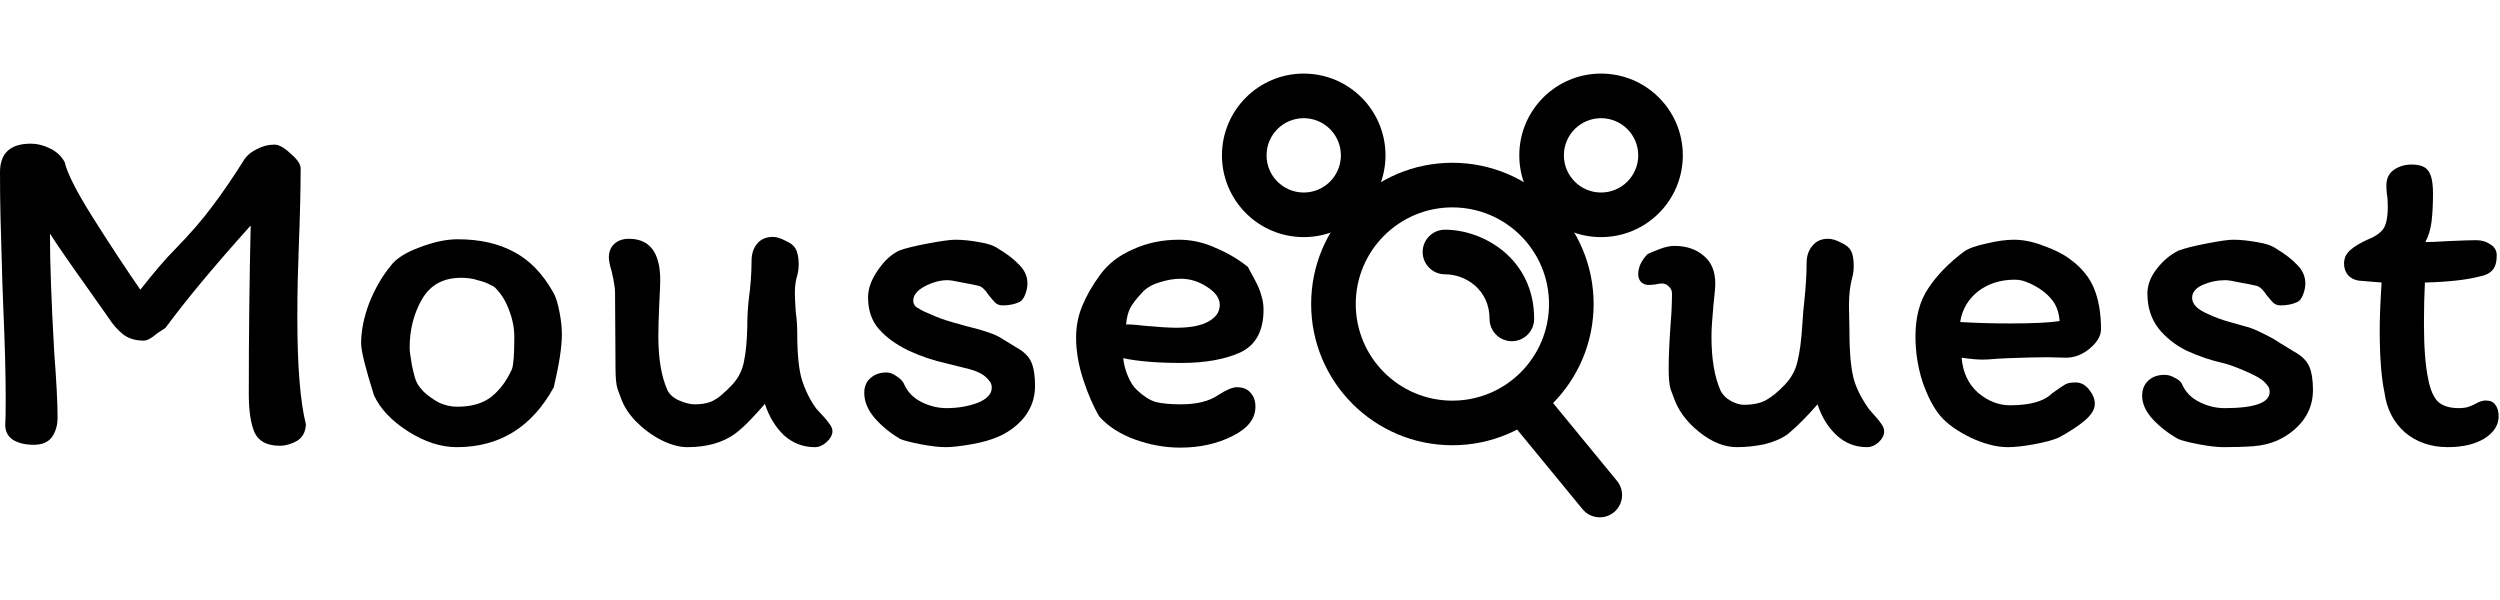
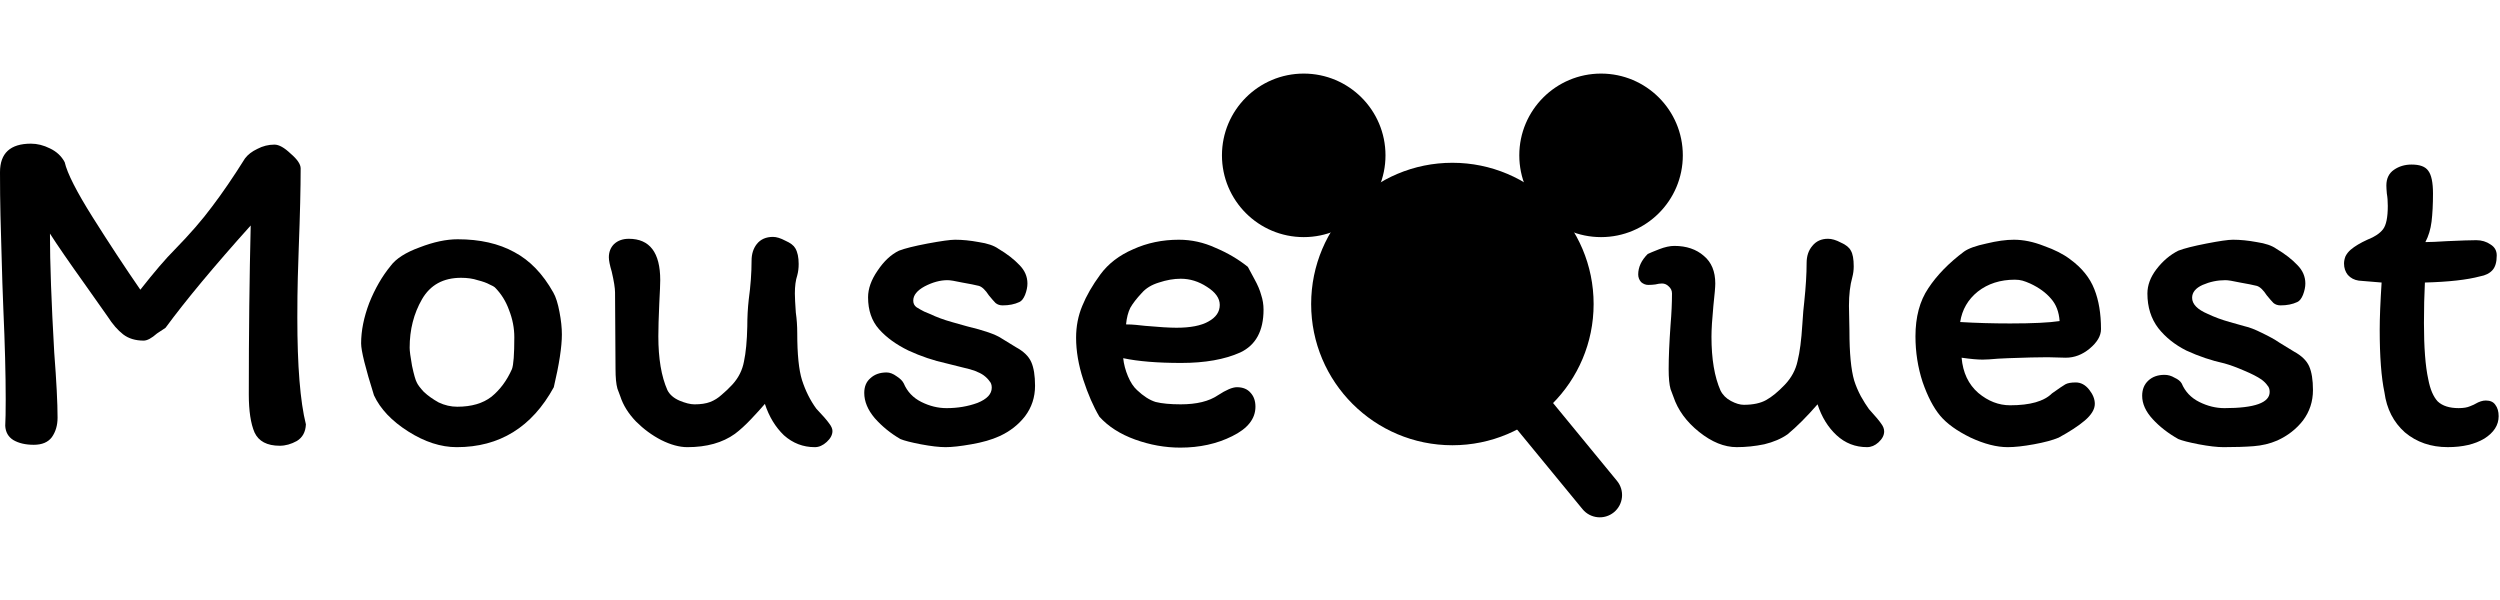
<svg xmlns="http://www.w3.org/2000/svg" width="200" height="48" viewBox="0 0 265 48" fill="none">
  <g id="Group 17">
    <path id="Vector" d="M250.03 21.947C249.559 21.88 249.173 21.678 248.87 21.342C248.601 21.006 248.467 20.602 248.467 20.131C248.467 19.896 248.517 19.644 248.618 19.375C248.753 19.106 248.937 18.871 249.173 18.669C249.61 18.299 250.198 17.946 250.938 17.61C251.711 17.308 252.266 16.938 252.602 16.501C252.938 16.064 253.106 15.24 253.106 14.03C253.106 13.525 253.072 13.088 253.005 12.719C252.972 12.349 252.955 12.063 252.955 11.861C252.955 11.122 253.224 10.567 253.762 10.197C254.3 9.827 254.921 9.643 255.627 9.643C256.502 9.643 257.09 9.861 257.392 10.298C257.729 10.735 257.897 11.542 257.897 12.719C257.897 13.862 257.846 14.853 257.745 15.694C257.645 16.501 257.426 17.224 257.09 17.862C257.56 17.862 258.334 17.829 259.409 17.761C260.889 17.694 261.914 17.66 262.486 17.66C263.057 17.66 263.561 17.812 263.998 18.114C264.435 18.383 264.654 18.77 264.654 19.274C264.654 19.98 264.503 20.501 264.2 20.837C263.897 21.174 263.46 21.392 262.889 21.493C261.511 21.863 259.561 22.081 257.039 22.148C256.972 23.46 256.939 24.888 256.939 26.435C256.939 29.023 257.09 31.007 257.392 32.385C257.594 33.461 257.93 34.251 258.401 34.755C258.905 35.226 259.645 35.461 260.62 35.461C261.124 35.461 261.527 35.394 261.83 35.26C262.166 35.125 262.351 35.041 262.385 35.007C262.788 34.772 263.158 34.654 263.494 34.654C263.965 34.654 264.301 34.806 264.503 35.108C264.738 35.411 264.856 35.814 264.856 36.319C264.856 37.26 264.351 38.05 263.343 38.689C262.334 39.294 261.04 39.596 259.46 39.596C257.678 39.596 256.165 39.075 254.921 38.033C253.711 36.957 252.988 35.545 252.753 33.797C252.417 32.217 252.249 29.998 252.249 27.141C252.249 25.897 252.316 24.233 252.451 22.148L250.03 21.947Z" fill="black" />
    <path id="Vector_2" d="M241.593 28.504C241.862 28.672 242.383 28.991 243.157 29.462C243.963 29.899 244.501 30.42 244.77 31.025C245.039 31.63 245.174 32.471 245.174 33.546C245.174 34.757 244.821 35.832 244.115 36.774C243.409 37.681 242.501 38.387 241.392 38.892C240.618 39.228 239.778 39.429 238.87 39.497C237.996 39.564 236.937 39.598 235.693 39.598C235.021 39.598 234.147 39.497 233.071 39.295C232.029 39.093 231.306 38.908 230.903 38.74C229.827 38.135 228.919 37.429 228.18 36.622C227.44 35.816 227.07 34.992 227.07 34.151C227.07 33.479 227.289 32.941 227.726 32.538C228.163 32.134 228.734 31.933 229.44 31.933C229.81 31.933 230.163 32.033 230.499 32.235C230.869 32.403 231.121 32.605 231.256 32.84C231.626 33.714 232.247 34.37 233.122 34.807C233.996 35.244 234.887 35.462 235.794 35.462C238.988 35.462 240.585 34.891 240.585 33.748C240.585 33.446 240.501 33.21 240.333 33.042C240.198 32.84 239.996 32.639 239.728 32.437C239.29 32.134 238.669 31.815 237.862 31.479C237.088 31.143 236.399 30.89 235.794 30.722C234.416 30.42 233.071 29.966 231.76 29.361C230.55 28.756 229.558 27.966 228.785 26.991C228.012 25.982 227.625 24.755 227.625 23.31C227.625 22.436 227.944 21.578 228.583 20.738C229.255 19.864 230.029 19.208 230.903 18.771C231.508 18.536 232.5 18.284 233.878 18.015C235.256 17.746 236.198 17.611 236.702 17.611C237.475 17.611 238.316 17.695 239.223 17.863C240.131 17.998 240.82 18.233 241.291 18.569C242.198 19.107 242.938 19.679 243.51 20.284C244.081 20.855 244.367 21.511 244.367 22.251C244.367 22.62 244.283 23.024 244.115 23.461C243.947 23.864 243.745 24.116 243.51 24.217C243.005 24.453 242.417 24.57 241.745 24.57C241.442 24.57 241.19 24.486 240.988 24.318C240.82 24.15 240.585 23.881 240.282 23.511C239.912 22.94 239.559 22.604 239.223 22.503C238.82 22.402 238.232 22.284 237.458 22.15C236.685 21.982 236.164 21.898 235.895 21.898C235.055 21.898 234.248 22.066 233.475 22.402C232.735 22.738 232.365 23.192 232.365 23.763C232.365 24.436 232.92 25.007 234.029 25.478C234.735 25.814 235.508 26.1 236.349 26.335C237.223 26.571 237.761 26.722 237.963 26.789C238.433 26.89 239.038 27.125 239.778 27.495C240.551 27.865 241.156 28.201 241.593 28.504Z" fill="black" />
    <path id="Vector_3" d="M203.039 27.848C203.039 25.797 203.493 24.1 204.401 22.755C205.308 21.377 206.569 20.082 208.183 18.872C208.653 18.536 209.443 18.25 210.553 18.015C211.662 17.746 212.637 17.611 213.477 17.611C214.486 17.611 215.545 17.83 216.654 18.267C217.797 18.67 218.722 19.141 219.428 19.679C220.672 20.587 221.529 21.645 222 22.856C222.47 24.032 222.706 25.444 222.706 27.092C222.706 27.798 222.302 28.487 221.495 29.159C220.722 29.798 219.882 30.117 218.974 30.117L217.058 30.067C216.083 30.067 214.688 30.1 212.872 30.168L211.813 30.218C211.074 30.285 210.519 30.319 210.149 30.319C209.611 30.319 208.872 30.252 207.93 30.117C208.065 31.697 208.653 32.941 209.695 33.849C210.738 34.723 211.864 35.16 213.074 35.16C215.192 35.16 216.671 34.74 217.512 33.899C218.218 33.395 218.688 33.076 218.924 32.941C219.159 32.807 219.529 32.739 220.033 32.739C220.571 32.739 221.042 32.992 221.445 33.496C221.848 34 222.05 34.504 222.05 35.009C222.05 35.58 221.697 36.169 220.991 36.774C220.319 37.345 219.394 37.95 218.218 38.589C217.579 38.858 216.705 39.093 215.595 39.295C214.486 39.497 213.562 39.598 212.822 39.598C211.645 39.598 210.334 39.261 208.889 38.589C207.443 37.883 206.367 37.11 205.661 36.269C204.955 35.429 204.333 34.236 203.795 32.689C203.291 31.143 203.039 29.529 203.039 27.848ZM213.074 26.486C215.461 26.486 217.209 26.402 218.318 26.234C218.251 25.259 217.949 24.469 217.411 23.864C216.873 23.226 216.133 22.688 215.192 22.251C214.889 22.116 214.62 22.015 214.385 21.948C214.15 21.881 213.881 21.847 213.578 21.847C212.032 21.847 210.721 22.267 209.645 23.108C208.603 23.948 207.981 25.024 207.779 26.335C209.46 26.436 211.225 26.486 213.074 26.486Z" fill="black" />
    <path id="Vector_4" d="M174.709 22.401C174.44 22.401 174.188 22.3 173.953 22.099C173.751 21.863 173.65 21.594 173.65 21.292C173.65 20.519 173.987 19.796 174.659 19.123C174.861 19.023 175.264 18.855 175.869 18.619C176.474 18.384 177.012 18.266 177.483 18.266C178.76 18.266 179.803 18.619 180.609 19.325C181.416 19.997 181.82 20.972 181.82 22.25C181.82 22.62 181.752 23.41 181.618 24.62C181.483 26.032 181.416 27.125 181.416 27.898C181.416 30.251 181.736 32.15 182.374 33.596C182.61 34.067 182.979 34.437 183.484 34.705C183.988 34.974 184.442 35.109 184.845 35.109C185.82 35.109 186.61 34.941 187.215 34.605C187.82 34.268 188.476 33.73 189.182 32.991C189.888 32.251 190.342 31.411 190.543 30.47C190.779 29.528 190.947 28.234 191.048 26.587C191.115 25.511 191.182 24.721 191.249 24.217C191.418 22.603 191.502 21.225 191.502 20.081C191.502 19.342 191.703 18.737 192.107 18.266C192.51 17.762 193.065 17.51 193.771 17.51C194.174 17.51 194.628 17.644 195.132 17.913C195.67 18.148 196.023 18.434 196.191 18.77C196.393 19.107 196.494 19.661 196.494 20.434C196.494 20.838 196.443 21.225 196.343 21.594C196.107 22.435 195.99 23.443 195.99 24.62L196.04 27.242C196.04 29.629 196.208 31.394 196.544 32.537C196.712 33.075 196.948 33.63 197.25 34.201C197.553 34.739 197.839 35.193 198.108 35.563C198.78 36.302 199.217 36.823 199.419 37.126C199.62 37.395 199.721 37.664 199.721 37.933C199.721 38.336 199.52 38.723 199.116 39.093C198.746 39.429 198.343 39.597 197.906 39.597C196.662 39.597 195.586 39.177 194.678 38.336C193.771 37.496 193.098 36.403 192.661 35.058C191.518 36.37 190.459 37.428 189.485 38.235C188.812 38.706 187.988 39.059 187.014 39.294C186.039 39.496 185.064 39.597 184.089 39.597C182.778 39.597 181.45 39.059 180.105 37.983C178.76 36.907 177.853 35.663 177.382 34.252C177.348 34.184 177.248 33.915 177.079 33.445C176.945 32.974 176.878 32.268 176.878 31.327C176.878 30.083 176.945 28.52 177.079 26.637C177.18 25.427 177.231 24.317 177.231 23.309C177.231 23.006 177.113 22.754 176.878 22.552C176.676 22.351 176.441 22.25 176.172 22.25C175.97 22.25 175.735 22.284 175.466 22.351C175.23 22.384 174.978 22.401 174.709 22.401Z" fill="black" />
    <path id="Vector_5" d="M114.066 27.999C114.066 26.789 114.285 25.663 114.722 24.621C115.159 23.545 115.798 22.436 116.638 21.293C117.479 20.149 118.638 19.259 120.118 18.62C121.597 17.948 123.211 17.611 124.959 17.611C126.303 17.611 127.598 17.897 128.842 18.469C130.119 19.006 131.262 19.679 132.271 20.486C132.405 20.721 132.64 21.158 132.977 21.797C133.313 22.402 133.548 22.957 133.683 23.461C133.851 23.965 133.935 24.486 133.935 25.024C133.935 27.276 133.111 28.789 131.464 29.563C129.816 30.302 127.732 30.672 125.211 30.672C122.689 30.672 120.639 30.504 119.059 30.168C119.126 30.806 119.294 31.445 119.563 32.084C119.832 32.723 120.151 33.21 120.521 33.546C121.193 34.185 121.849 34.605 122.488 34.807C123.16 34.975 124.051 35.059 125.16 35.059C126.841 35.059 128.152 34.74 129.094 34.101C129.968 33.529 130.64 33.244 131.111 33.244C131.75 33.244 132.237 33.445 132.573 33.849C132.909 34.219 133.077 34.706 133.077 35.311C133.077 36.589 132.254 37.631 130.607 38.438C128.993 39.245 127.161 39.648 125.11 39.648C123.496 39.648 121.899 39.362 120.319 38.791C118.739 38.219 117.479 37.412 116.537 36.37C115.899 35.294 115.327 33.983 114.823 32.437C114.319 30.89 114.066 29.411 114.066 27.999ZM125.16 21.746C124.421 21.746 123.648 21.881 122.841 22.15C122.068 22.385 121.462 22.755 121.025 23.259C120.487 23.831 120.084 24.352 119.815 24.822C119.58 25.293 119.428 25.881 119.361 26.587C119.731 26.587 120.084 26.604 120.42 26.638C120.756 26.671 121.076 26.705 121.378 26.739C122.858 26.873 123.967 26.94 124.707 26.94C126.186 26.94 127.312 26.722 128.085 26.285C128.892 25.848 129.295 25.259 129.295 24.52C129.295 23.814 128.842 23.175 127.934 22.604C127.06 22.032 126.135 21.746 125.16 21.746Z" fill="black" />
    <path id="Vector_6" d="M106.134 28.05C106.403 28.218 106.924 28.537 107.698 29.008C108.504 29.445 109.042 29.966 109.311 30.571C109.58 31.176 109.715 32.017 109.715 33.093C109.715 34.303 109.362 35.379 108.656 36.32C107.95 37.227 107.042 37.934 105.933 38.438C105.126 38.807 104.134 39.093 102.957 39.295C101.814 39.497 100.907 39.598 100.234 39.598C99.562 39.598 98.688 39.497 97.612 39.295C96.57 39.093 95.847 38.908 95.444 38.74C94.402 38.135 93.494 37.396 92.721 36.522C91.981 35.647 91.611 34.757 91.611 33.849C91.611 33.176 91.83 32.655 92.267 32.286C92.704 31.882 93.275 31.68 93.981 31.68C94.318 31.68 94.671 31.815 95.04 32.084C95.41 32.319 95.662 32.571 95.797 32.84C96.167 33.714 96.788 34.37 97.663 34.807C98.537 35.244 99.427 35.462 100.335 35.462C101.512 35.462 102.604 35.278 103.613 34.908C104.622 34.504 105.126 33.967 105.126 33.294C105.126 32.992 105.042 32.756 104.874 32.588C104.739 32.386 104.537 32.185 104.269 31.983C103.798 31.647 103.092 31.378 102.151 31.176C101.209 30.941 100.604 30.79 100.335 30.722C98.957 30.42 97.612 29.966 96.301 29.361C94.99 28.722 93.948 27.966 93.175 27.092C92.401 26.218 92.015 25.091 92.015 23.713C92.015 22.805 92.351 21.864 93.023 20.889C93.696 19.881 94.452 19.175 95.293 18.771C95.898 18.536 96.906 18.284 98.318 18.015C99.764 17.746 100.739 17.611 101.243 17.611C102.016 17.611 102.857 17.695 103.764 17.863C104.672 17.998 105.361 18.233 105.832 18.569C106.739 19.107 107.479 19.679 108.051 20.284C108.622 20.855 108.908 21.511 108.908 22.251C108.908 22.62 108.824 23.024 108.656 23.461C108.488 23.864 108.286 24.116 108.051 24.217C107.546 24.453 106.958 24.57 106.286 24.57C105.983 24.57 105.731 24.486 105.529 24.318C105.361 24.15 105.126 23.881 104.823 23.511C104.453 22.94 104.1 22.604 103.764 22.503C103.361 22.402 102.773 22.284 101.999 22.15C101.226 21.982 100.705 21.898 100.436 21.898C99.663 21.898 98.856 22.116 98.016 22.553C97.209 22.99 96.805 23.494 96.805 24.066C96.805 24.369 96.923 24.604 97.158 24.772C97.427 24.94 97.696 25.091 97.965 25.226C98.268 25.36 98.469 25.444 98.57 25.478C99.276 25.814 100.049 26.1 100.89 26.335C101.764 26.571 102.302 26.722 102.504 26.789C104.319 27.226 105.529 27.646 106.134 28.05Z" fill="black" />
    <path id="Vector_7" d="M66.657 17.512C68.876 17.512 69.985 18.975 69.985 21.899C69.985 22.269 69.952 23.093 69.884 24.37C69.817 25.849 69.784 27.009 69.784 27.85C69.784 30.203 70.103 32.102 70.742 33.548C70.977 34.019 71.397 34.389 72.002 34.657C72.641 34.926 73.179 35.061 73.616 35.061C74.288 35.061 74.843 34.977 75.28 34.809C75.717 34.641 76.121 34.389 76.49 34.052C76.894 33.716 77.28 33.346 77.65 32.943C78.289 32.237 78.692 31.43 78.86 30.523C79.062 29.581 79.18 28.337 79.213 26.791C79.213 25.816 79.264 24.875 79.365 23.967C79.566 22.488 79.667 21.109 79.667 19.832C79.667 19.126 79.852 18.538 80.222 18.067C80.625 17.563 81.197 17.311 81.936 17.311C82.306 17.311 82.743 17.445 83.248 17.714C83.785 17.949 84.138 18.218 84.306 18.521C84.542 18.924 84.659 19.479 84.659 20.185C84.659 20.622 84.609 21.025 84.508 21.395C84.34 21.899 84.256 22.538 84.256 23.311C84.256 23.715 84.29 24.387 84.357 25.328C84.458 26.034 84.508 26.757 84.508 27.497C84.508 29.749 84.676 31.413 85.013 32.489C85.382 33.632 85.887 34.641 86.525 35.515C87.198 36.221 87.651 36.742 87.887 37.078C88.122 37.38 88.24 37.65 88.24 37.885C88.24 38.288 88.038 38.675 87.635 39.045C87.231 39.414 86.811 39.599 86.374 39.599C85.13 39.599 84.038 39.179 83.096 38.339C82.189 37.465 81.516 36.355 81.079 35.011C80.709 35.447 80.222 35.985 79.617 36.624C79.012 37.263 78.44 37.784 77.902 38.187C76.591 39.129 74.91 39.599 72.859 39.599C72.019 39.599 71.095 39.347 70.086 38.843C69.111 38.339 68.22 37.683 67.413 36.876C66.607 36.036 66.052 35.145 65.749 34.204C65.716 34.136 65.615 33.867 65.447 33.397C65.312 32.926 65.245 32.22 65.245 31.279L65.195 23.21C65.195 22.74 65.077 22 64.842 20.992C64.64 20.319 64.539 19.815 64.539 19.479C64.539 18.907 64.724 18.437 65.094 18.067C65.497 17.697 66.018 17.512 66.657 17.512Z" fill="black" />
    <path id="Vector_8" d="M58.652 23.21C58.921 23.681 59.139 24.37 59.307 25.278C59.475 26.152 59.559 26.942 59.559 27.648C59.559 28.959 59.274 30.825 58.702 33.245C56.383 37.481 52.954 39.599 48.415 39.599C46.734 39.599 45.02 39.044 43.272 37.935C41.523 36.826 40.313 35.548 39.641 34.103C38.733 31.211 38.279 29.379 38.279 28.606C38.279 27.261 38.565 25.833 39.137 24.32C39.742 22.807 40.498 21.496 41.406 20.386C41.977 19.613 43.003 18.958 44.482 18.42C45.961 17.848 47.306 17.562 48.516 17.562C50.869 17.562 52.87 18.016 54.517 18.924C56.164 19.798 57.542 21.227 58.652 23.21ZM54.265 31.329C54.433 30.892 54.517 29.766 54.517 27.951C54.517 26.976 54.332 26.017 53.962 25.076C53.626 24.135 53.122 23.328 52.449 22.656C52.382 22.588 52.197 22.488 51.895 22.353C51.592 22.185 51.172 22.034 50.634 21.899C50.13 21.731 49.541 21.647 48.869 21.647C46.986 21.647 45.608 22.404 44.734 23.916C43.86 25.429 43.423 27.144 43.423 29.06C43.423 29.396 43.507 30.035 43.675 30.976C43.877 31.917 44.045 32.506 44.179 32.741C44.28 32.976 44.532 33.313 44.936 33.75C45.373 34.153 45.894 34.523 46.499 34.859C47.138 35.162 47.793 35.313 48.466 35.313C49.978 35.313 51.189 34.96 52.096 34.254C53.004 33.514 53.727 32.539 54.265 31.329Z" fill="black" />
    <path id="Vector_9" d="M29.096 7.529C29.567 7.529 30.139 7.848 30.811 8.487C31.517 9.092 31.87 9.613 31.87 10.05C31.87 12.101 31.803 14.908 31.668 18.471C31.635 19.345 31.601 20.404 31.567 21.648C31.534 22.858 31.517 24.27 31.517 25.884C31.517 30.994 31.82 34.759 32.425 37.18C32.391 37.987 32.072 38.575 31.466 38.945C30.861 39.281 30.256 39.449 29.651 39.449C28.306 39.449 27.416 38.978 26.979 38.037C26.575 37.096 26.373 35.751 26.373 34.003C26.373 27.515 26.441 21.547 26.575 16.101C22.709 20.404 19.7 24.018 17.549 26.943C17.549 26.943 17.246 27.145 16.641 27.548C16.069 28.052 15.599 28.305 15.229 28.305C14.355 28.305 13.632 28.086 13.061 27.649C12.489 27.212 11.934 26.573 11.396 25.733L8.976 22.304C7.295 19.951 6.068 18.169 5.295 16.959C5.295 20.051 5.446 24.254 5.749 29.565C5.984 32.624 6.102 34.927 6.102 36.474C6.102 37.281 5.9 37.97 5.497 38.541C5.093 39.079 4.454 39.348 3.58 39.348C2.706 39.348 1.983 39.18 1.412 38.844C0.874 38.508 0.588 38.003 0.555 37.331C0.588 36.76 0.605 35.818 0.605 34.507C0.605 31.885 0.521 28.691 0.353 24.926L0.252 22.203L0.151 18.673C0.118 17.631 0.084 16.421 0.05 15.042C0.017 13.63 0 12.101 0 10.453C0 8.436 1.093 7.428 3.278 7.428C3.95 7.428 4.622 7.596 5.295 7.932C6.001 8.268 6.522 8.756 6.858 9.394C7.127 10.571 8.119 12.521 9.833 15.244C11.548 17.967 13.229 20.522 14.876 22.909C16.355 21.026 17.566 19.614 18.507 18.673C20.12 17.026 21.448 15.496 22.491 14.084C23.566 12.672 24.726 10.974 25.97 8.991C26.273 8.588 26.71 8.251 27.281 7.982C27.853 7.68 28.458 7.529 29.096 7.529Z" fill="black" />
-     <path id="Ellipse 16 (Stroke)" fill-rule="evenodd" clip-rule="evenodd" d="M153.953 34.669C159.61 34.669 164.196 30.083 164.196 24.426C164.196 18.769 159.61 14.183 153.953 14.183C148.296 14.183 143.71 18.769 143.71 24.426C143.71 30.083 148.296 34.669 153.953 34.669ZM153.953 39.396C162.221 39.396 168.924 32.694 168.924 24.426C168.924 16.158 162.221 9.455 153.953 9.455C145.685 9.455 138.982 16.158 138.982 24.426C138.982 32.694 145.685 39.396 153.953 39.396Z" fill="black" />
-     <path id="Vector 1 (Stroke)" fill-rule="evenodd" clip-rule="evenodd" d="M150.801 18.911C150.801 17.605 151.859 16.547 153.164 16.547C157.266 16.547 162.62 19.637 162.62 26.002C162.62 27.307 161.561 28.366 160.256 28.366C158.95 28.366 157.892 27.307 157.892 26.002C157.892 22.906 155.366 21.274 153.165 21.274C151.859 21.274 150.801 20.216 150.801 18.911Z" fill="black" />
+     <path id="Ellipse 16 (Stroke)" fillRule="evenodd" clipRule="evenodd" d="M153.953 34.669C159.61 34.669 164.196 30.083 164.196 24.426C164.196 18.769 159.61 14.183 153.953 14.183C148.296 14.183 143.71 18.769 143.71 24.426C143.71 30.083 148.296 34.669 153.953 34.669ZM153.953 39.396C162.221 39.396 168.924 32.694 168.924 24.426C168.924 16.158 162.221 9.455 153.953 9.455C145.685 9.455 138.982 16.158 138.982 24.426C138.982 32.694 145.685 39.396 153.953 39.396Z" fill="black" />
+     <path id="Vector 1 (Stroke)" fillRule="evenodd" clipRule="evenodd" d="M150.801 18.911C150.801 17.605 151.859 16.547 153.164 16.547C157.266 16.547 162.62 19.637 162.62 26.002C162.62 27.307 161.561 28.366 160.256 28.366C158.95 28.366 157.892 27.307 157.892 26.002C157.892 22.906 155.366 21.274 153.165 21.274C151.859 21.274 150.801 20.216 150.801 18.911Z" fill="black" />
    <path id="Rectangle 14" d="M159.469 36.094L163.122 33.093L171.402 43.173C172.231 44.181 172.085 45.671 171.076 46.5C170.067 47.328 168.578 47.182 167.749 46.173L159.469 36.094Z" fill="black" />
-     <path id="Ellipse 17 (Stroke)" fill-rule="evenodd" clip-rule="evenodd" d="M138.195 12.607C140.37 12.607 142.134 10.843 142.134 8.667C142.134 6.491 140.37 4.728 138.195 4.728C136.019 4.728 134.255 6.491 134.255 8.667C134.255 10.843 136.019 12.607 138.195 12.607ZM138.195 17.334C142.981 17.334 146.862 13.454 146.862 8.667C146.862 3.88 142.981 0 138.195 0C133.408 0 129.527 3.88 129.527 8.667C129.527 13.454 133.408 17.334 138.195 17.334Z" fill="black" />
-     <path id="Ellipse 18 (Stroke)" fill-rule="evenodd" clip-rule="evenodd" d="M169.712 12.607C171.888 12.607 173.652 10.843 173.652 8.667C173.652 6.491 171.888 4.728 169.712 4.728C167.536 4.728 165.772 6.491 165.772 8.667C165.772 10.843 167.536 12.607 169.712 12.607ZM169.712 17.334C174.499 17.334 178.379 13.454 178.379 8.667C178.379 3.88 174.499 0 169.712 0C164.925 0 161.045 3.88 161.045 8.667C161.045 13.454 164.925 17.334 169.712 17.334Z" fill="black" />
+     <path id="Ellipse 17 (Stroke)" fillRule="evenodd" clipRule="evenodd" d="M138.195 12.607C140.37 12.607 142.134 10.843 142.134 8.667C142.134 6.491 140.37 4.728 138.195 4.728C136.019 4.728 134.255 6.491 134.255 8.667C134.255 10.843 136.019 12.607 138.195 12.607ZM138.195 17.334C142.981 17.334 146.862 13.454 146.862 8.667C146.862 3.88 142.981 0 138.195 0C133.408 0 129.527 3.88 129.527 8.667C129.527 13.454 133.408 17.334 138.195 17.334Z" fill="black" />
+     <path id="Ellipse 18 (Stroke)" fillRule="evenodd" clipRule="evenodd" d="M169.712 12.607C171.888 12.607 173.652 10.843 173.652 8.667C173.652 6.491 171.888 4.728 169.712 4.728C167.536 4.728 165.772 6.491 165.772 8.667C165.772 10.843 167.536 12.607 169.712 12.607ZM169.712 17.334C174.499 17.334 178.379 13.454 178.379 8.667C178.379 3.88 174.499 0 169.712 0C164.925 0 161.045 3.88 161.045 8.667C161.045 13.454 164.925 17.334 169.712 17.334Z" fill="black" />
  </g>
</svg>
